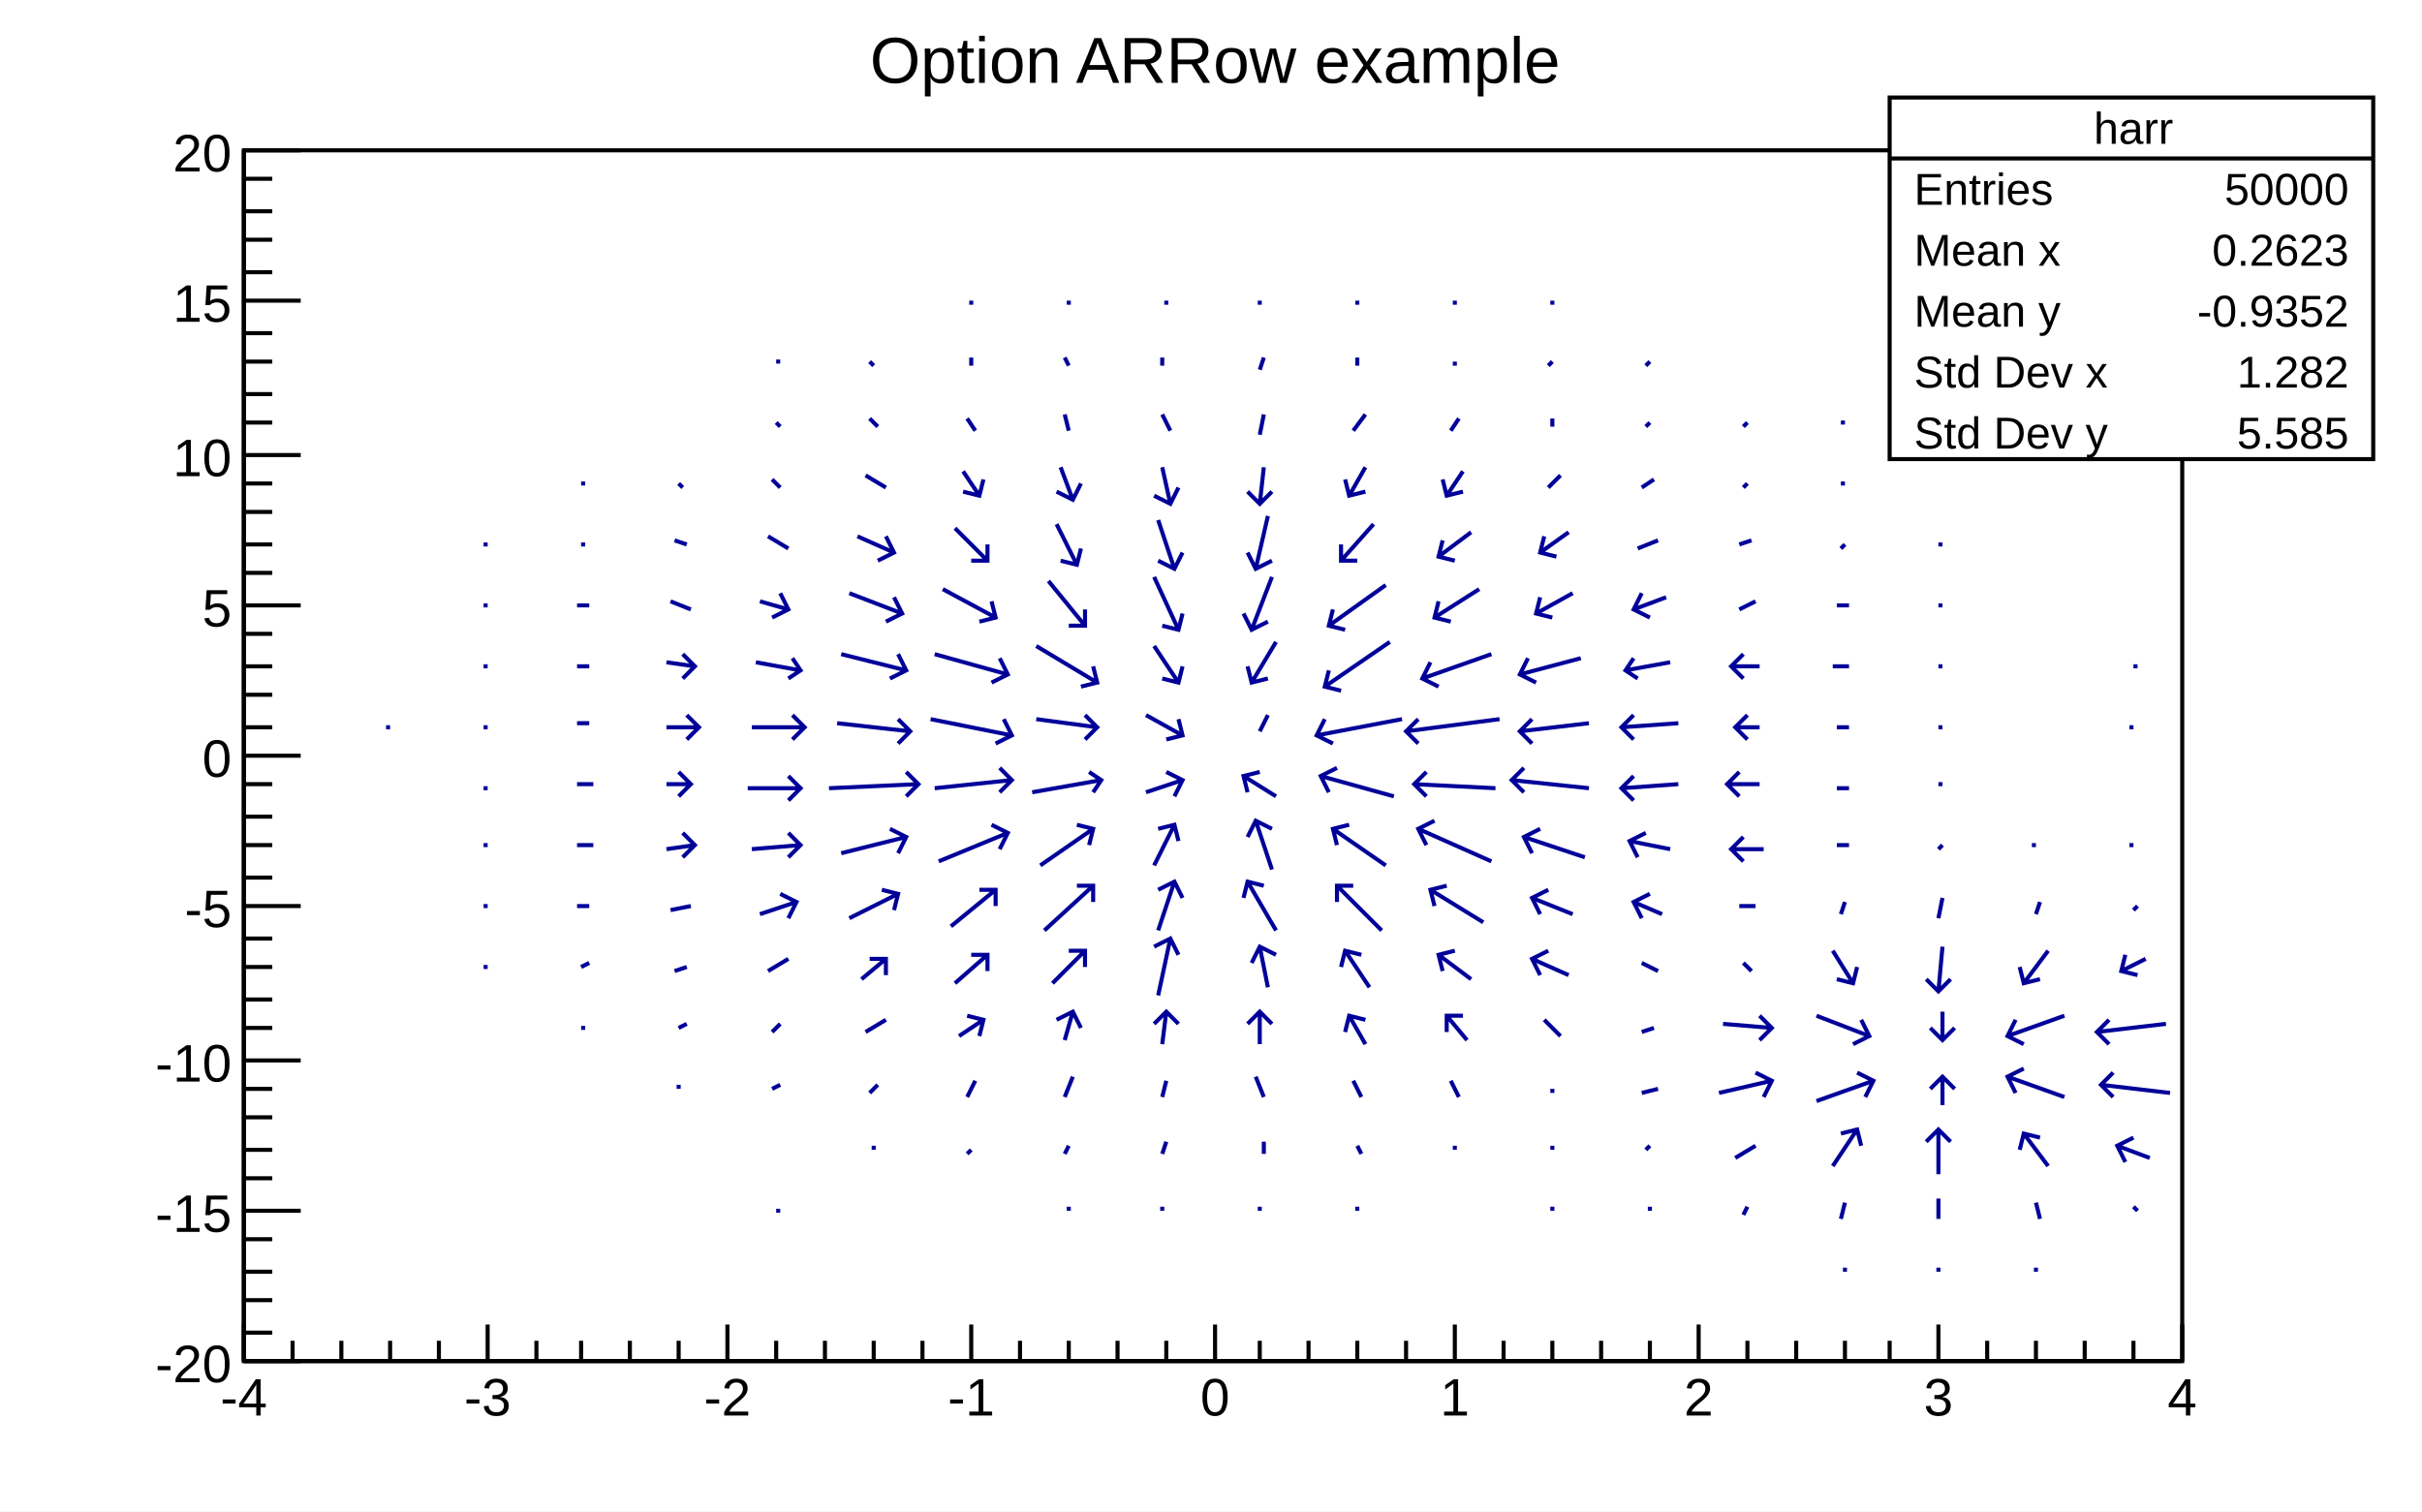
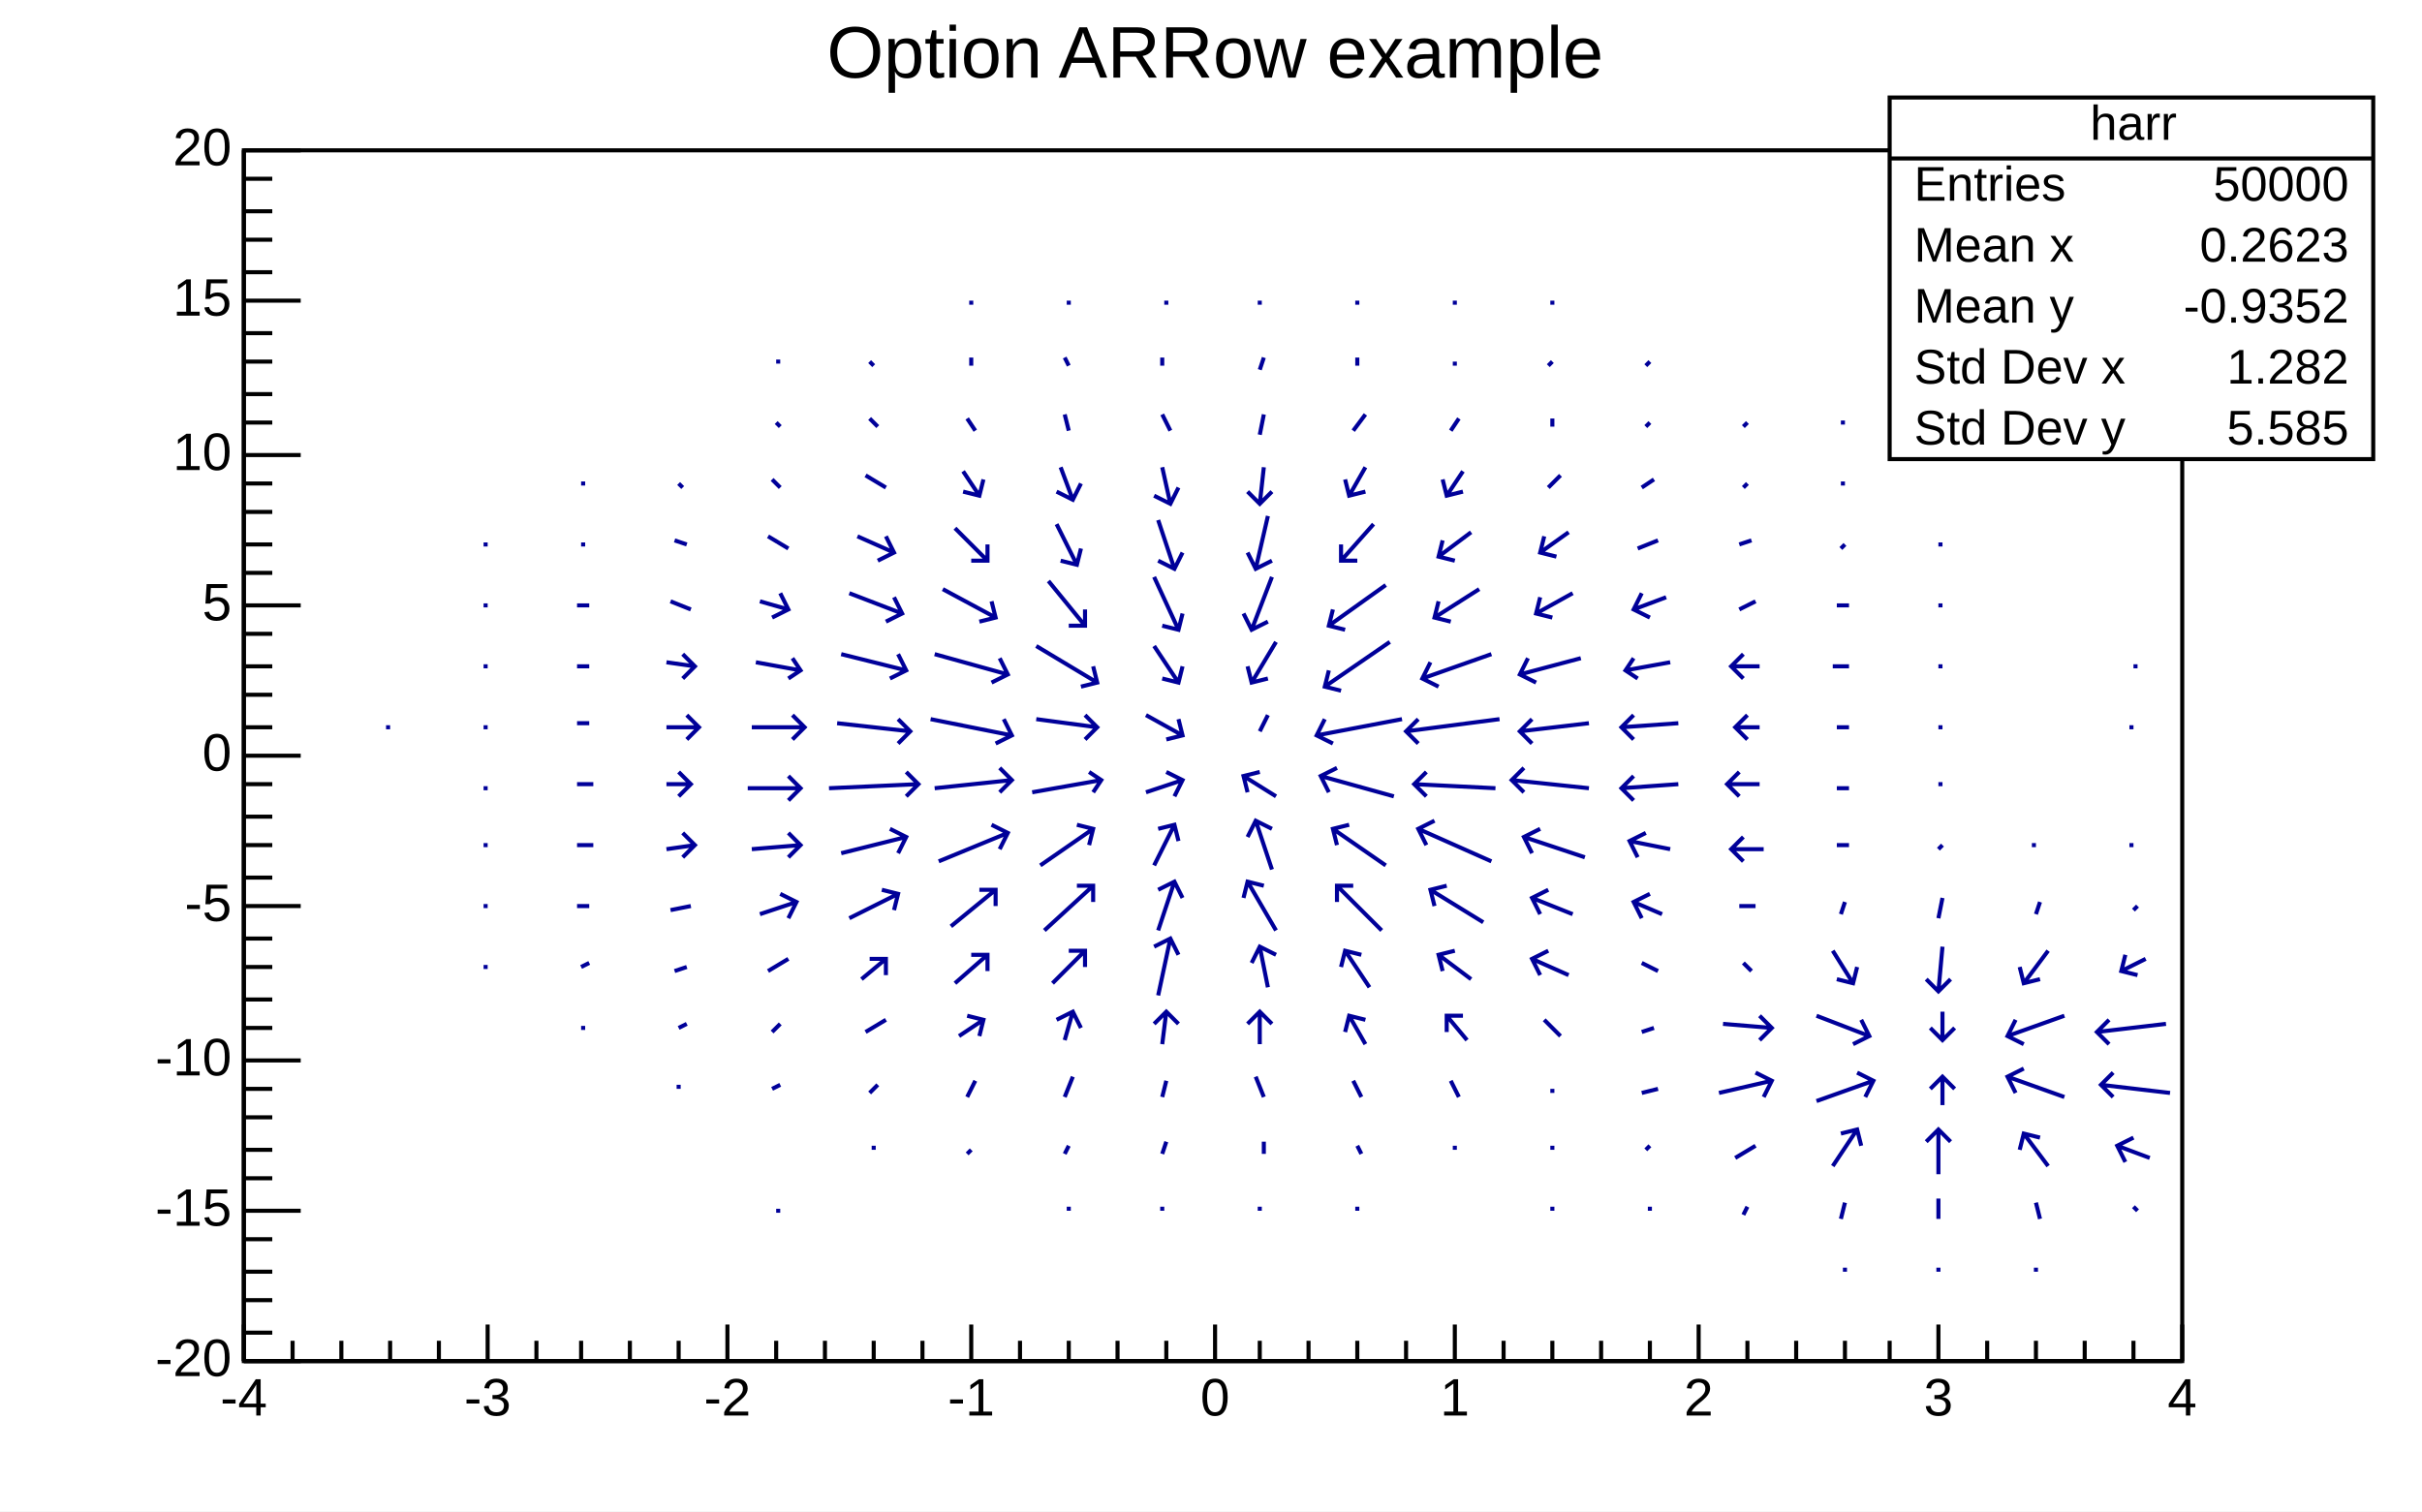
- <svg xmlns="http://www.w3.org/2000/svg" viewBox="0 0 596 372" preserveAspectRatio="none" width="596" height="372">
+ <svg xmlns="http://www.w3.org/2000/svg" width="596" height="372" viewBox="0 0 596 372" preserveAspectRatio="none">
  <path d="M0,0H596V372H0Z" style="fill: white;" />
  <g>
    <g transform="translate(60,37)">
      <path d="M0,0H477V298H0Z" style="fill: white; stroke: black; stroke-width: 1;" />
      <svg x="0" y="0" overflow="hidden" width="477" height="298" viewBox="0 0 477 298">
        <g>
-           <path d="M35,142h1M59,201h1M59,186h1M59,171h1M59,157h1M59,142h1M59,127h1M59,112h1M59,97h1M83,216h1M83,201l2,-1M82,186h3M82,171h4M82,156h4M82,141h3M82,127h3M82,112h3M83,97h1M83,82h1M107,231v-1M107,216l2,-1M106,202l3,-1M105,187l5,-1M104,172l7,-1m-3,3l3,-3l-3,-3M104,156h6m-3,3l3,-3l-3,-3M104,142h8m-3,3l3,-3l-3,-3M104,126l7,1m-3,3l3,-3l-3,-3M105,111l5,2M106,96l3,1M107,82l1,1M131,261h1M130,231l2,-1M130,217l2,-2M129,202l5,-3M127,188l9,-3m-2,4l2,-4l-4,-2M125,172l12,-1m-3,3l3,-3l-3,-3M124,157h13m-3,3l3,-3l-3,-3M125,142h13m-3,3l3,-3l-3,-3M126,126l11,2m-3,2l3,-2l-2,-3M127,111l7,2m-4,2l4,-2l-2,-4M129,95l5,3M130,81l2,2M131,67l1,1M131,52h1M155,246v-1M154,232l2,-2M153,217l5,-3M152,204l6,-5m0,4v-4h-4M149,189l12,-6m-1,4l1,-4l-4,-1M147,173l16,-4m-2,4l2,-4l-4,-2M144,157l22,-1m-3,3l3,-3l-3,-3M146,141l18,2m-3,3l3,-3l-3,-3M147,124l16,4m-4,2l4,-2l-2,-4M149,109l13,5m-4,2l4,-2l-2,-4M151,95l9,4m-4,2l4,-2l-2,-4M153,80l5,3M154,66l2,2M154,52l1,1M178,247l1,-1M178,233l2,-4M176,218l6,-4m-1,4l1,-4l-4,-1M175,205l8,-7m0,4v-4h-4M174,191l11,-9m0,4v-4h-4M171,175l17,-7m-2,4l2,-4l-4,-2M170,157l19,-2m-3,3l3,-3l-3,-3M169,140l20,4m-4,2l4,-2l-2,-4M170,124l18,5m-4,2l4,-2l-2,-4M172,108l13,7m-4,1l4,-1l-1,-4M175,93l8,8m-4,0h4v-4M177,79l4,6m-4,-1l4,1l1,-4M178,66l2,3M179,51v2M179,37v1M203,261v-1M202,247l1,-2M202,233l2,-5M202,219l2,-7m2,4l-2,-4l-4,2M199,205l8,-8m0,4v-4h-4M197,192l12,-11m0,4v-4h-4M196,176l13,-9m-1,4l1,-4l-4,-1M194,158l17,-3m-2,3l2,-3l-3,-2M195,140l15,2m-3,3l3,-3l-3,-3M195,122l15,9m-4,1l4,-1l-1,-4M198,106l9,11m-4,0h4v-4M200,92l5,10m-4,-1l4,1l1,-4M201,78l3,8m-4,-2l4,2l2,-4M202,65l1,4M202,51l1,2M203,37v1M226,261v-1M226,247l1,-3M226,233l1,-4M226,220l1,-8m3,3l-3,-3l-3,3M225,208l3,-14m2,4l-2,-4l-4,2M225,192l4,-12m2,4l-2,-4l-4,2M224,176l5,-10m1,4l-1,-4l-4,1M222,158l9,-3m-2,4l2,-4l-4,-2M222,139l9,5m-4,1l4,-1l-1,-4M224,122l6,9m-4,-1l4,1l1,-4M224,105l6,13m-4,-1l4,1l1,-4M225,91l4,12m-4,-2l4,2l2,-4M226,78l2,9m-4,-2l4,2l2,-4M226,65l2,4M226,51v2M227,37v1M250,261v-1M251,247v-3M251,233l-2,-5M250,220v-8m3,3l-3,-3l-3,3M252,206l-2,-10m4,2l-4,-2l-2,4M254,192l-7,-12m4,1l-4,-1l-1,4M253,177l-4,-12m4,2l-4,-2l-2,4M254,159l-8,-5m4,-1l-4,1l1,4M252,139l-2,4M254,121l-6,10m-1,-4l1,4l4,-1M253,105l-5,13m-2,-4l2,4l4,-2M252,90l-3,13m-2,-4l2,4l4,-2M251,78l-1,9m-3,-3l3,3l3,-3M251,65l-1,5M251,51l-1,3M250,37v1M274,261v-1M275,247l-1,-2M275,233l-2,-4M276,220l-4,-7m4,1l-4,-1l-1,4M277,206l-6,-9m4,1l-4,-1l-1,4M280,192l-11,-11m4,0h-4v4M281,176l-13,-9m4,-1l-4,1l1,4M283,159l-18,-5m4,-2l-4,2l2,4M285,140l-21,4m2,-4l-2,4l4,2M282,121l-16,11m1,-4l-1,4l4,1M281,107l-14,10m1,-4l-1,4l4,1M278,92l-8,9m0,-4v4h4M276,78l-4,7m-1,-4l1,4l4,-1M276,65l-3,4M274,51v2M274,37v1M298,246v-1M299,233l-2,-4M301,219l-5,-6m4,0h-4v4M302,204l-8,-6m4,-1l-4,1l1,4M305,190l-13,-8m4,-1l-4,1l1,4M307,175l-18,-8m4,-2l-4,2l2,4M308,157l-20,-1m3,-3l-3,3l3,3M309,140l-23,3m3,-3l-3,3l3,3M307,124l-17,6m2,-4l-2,4l4,2M304,108l-11,7m1,-4l-1,4l4,1M302,94l-8,6m1,-4l-1,4l4,1M300,79l-4,6m-1,-4l1,4l4,-1M299,66l-2,3M298,52v1M298,37v1M322,261v-1M322,246v-1M322,232v-1M324,218l-4,-4M326,203l-9,-4m4,-2l-4,2l2,4M327,188l-10,-4m4,-2l-4,2l2,4M330,174l-15,-5m4,-2l-4,2l2,4M331,157l-19,-2m3,-3l-3,3l3,3M331,141l-17,2m3,-3l-3,3l3,3M329,125l-15,4m2,-4l-2,4l4,2M327,109l-9,5m1,-4l-1,4l4,1M326,94l-7,5m1,-4l-1,4l4,1M324,80l-3,3M322,66v2M322,52l-1,1M322,37v1M346,261v-1M345,246l1,-1M344,232l4,-1M344,217l3,-1M348,202l-4,-2M349,188l-7,-3m4,-2l-4,2l2,4M351,172l-10,-2m4,-2l-4,2l2,4M353,156l-14,1m3,-3l-3,3l3,3M353,141l-14,1m3,-3l-3,3l3,3M351,126l-11,2m2,-3l-2,3l3,2M350,110l-8,3m2,-4l-2,4l4,2M348,96l-5,2M347,81l-3,2M346,67l-1,1M346,52l-1,1M369,262l1,-2M367,248l5,-3M363,232l13,-3m-2,4l2,-4l-4,-2M364,215l12,1m-3,3l3,-3l-3,-3M369,200l2,2M372,186h-4M374,172h-8m3,-3l-3,3l3,3M373,156h-8m3,-3l-3,3l3,3M373,142h-6m3,-3l-3,3l3,3M373,127h-7m3,-3l-3,3l3,3M372,111l-4,2M371,96l-3,1M370,82l-1,1M370,67l-1,1M394,276v-1M393,263l1,-4M391,250l6,-9m1,4l-1,-4l-4,1M387,234l14,-5m-2,4l2,-4l-4,-2M387,213l13,5m-4,2l4,-2l-2,-4M391,197l5,8m-4,-1l4,1l1,-4M394,185l-1,3M395,171h-3M395,157h-3M395,142h-3M395,127h-4M395,112h-3M394,97l-1,1M394,82h-1M394,67h-1M417,276v-1M417,263v-5M417,252v-11m3,3l-3,-3l-3,3M418,235v-7m3,3l-3,-3l-3,3M418,212v7m-3,-3l3,3l3,-3M418,196l-1,11m-3,-3l3,3l3,-3M418,184l-1,5M418,171l-1,1M418,156h-1M418,142h-1M418,127h-1M418,112h-1M418,97h-1M441,276v-1M442,263l-1,-4M444,250l-6,-8m4,1l-4,-1l-1,4M448,233l-14,-5m4,-2l-4,2l2,4M448,213l-14,5m2,-4l-2,4l4,2M444,197l-6,8m-1,-4l1,4l4,-1M442,185l-1,3M441,171h-1M466,261l-1,-1M469,248l-8,-3m4,-2l-4,2l2,4M474,232l-17,-2m3,-3l-3,3l3,3M473,215l-17,2m3,-3l-3,3l3,3M468,199l-6,3m1,-4l-1,4l4,1M466,186l-1,1M465,171h-1M465,142h-1M466,127h-1" style="fill: none; stroke: #000099; stroke-width: 1;" />
+           <path d="M35,142h1M59,201h1M59,186h1M59,171h1M59,157h1M59,142h1M59,127h1M59,112h1M59,97h1M83,216h1M83,201l2,-1M82,186h3M82,171h4M82,156h4M82,141h3M82,127h3M82,112h3M83,97h1M83,82h1M107,231v-1M107,216l2,-1M106,202l3,-1M105,187l5,-1M104,172l7,-1m-3,3l3,-3l-3,-3M104,156h6m-3,3l3,-3l-3,-3M104,142h8m-3,3l3,-3l-3,-3M104,126l7,1m-3,3l3,-3l-3,-3M105,111l5,2M106,96l3,1M107,82l1,1M131,261h1M130,231l2,-1M130,217l2,-2M129,202l5,-3M127,188l9,-3m-2,4l2,-4l-4,-2M125,172l12,-1m-3,3l3,-3l-3,-3M124,157h13m-3,3l3,-3l-3,-3M125,142h13m-3,3l3,-3l-3,-3M126,126l11,2m-3,2l3,-2l-2,-3M127,111l7,2m-4,2l4,-2l-2,-4M129,95l5,3M130,81l2,2M131,67l1,1M131,52h1M155,246v-1M154,232l2,-2M153,217l5,-3M152,204l6,-5m0,4v-4h-4M149,189l12,-6m-1,4l1,-4l-4,-1M147,173l16,-4m-2,4l2,-4l-4,-2M144,157l22,-1m-3,3l3,-3l-3,-3M146,141l18,2m-3,3l3,-3l-3,-3M147,124l16,4m-4,2l4,-2l-2,-4M149,109l13,5m-4,2l4,-2l-2,-4M151,95l9,4m-4,2l4,-2l-2,-4M153,80l5,3M154,66l2,2M154,52l1,1M178,247l1,-1M178,233l2,-4M176,218l6,-4m-1,4l1,-4l-4,-1M175,205l8,-7m0,4v-4h-4M174,191l11,-9m0,4v-4h-4M171,175l17,-7m-2,4l2,-4l-4,-2M170,157l19,-2m-3,3l3,-3l-3,-3M169,140l20,4m-4,2l4,-2l-2,-4M170,124l18,5m-4,2l4,-2l-2,-4M172,108l13,7m-4,1l4,-1l-1,-4M175,93l8,8m-4,0h4v-4M177,79l4,6m-4,-1l4,1l1,-4M178,66l2,3M179,51v2M179,37v1M203,261v-1M202,247l1,-2M202,233l2,-5M202,219l2,-7m2,4l-2,-4l-4,2M199,205l8,-8m0,4v-4h-4M197,192l12,-11m0,4v-4h-4M196,176l13,-9m-1,4l1,-4l-4,-1M194,158l17,-3m-2,3l2,-3l-3,-2M195,140l15,2m-3,3l3,-3l-3,-3M195,122l15,9m-4,1l4,-1l-1,-4M198,106l9,11m-4,0h4v-4M200,92l5,10m-4,-1l4,1l1,-4M201,78l3,8m-4,-2l4,2l2,-4M202,65l1,4M202,51l1,2M203,37v1M226,261v-1M226,247l1,-3M226,233l1,-4M226,220l1,-8m3,3l-3,-3l-3,3M225,208l3,-14m2,4l-2,-4l-4,2M225,192l4,-12m2,4l-2,-4l-4,2M224,176l5,-10m1,4l-1,-4l-4,1M222,158l9,-3m-2,4l2,-4l-4,-2M222,139l9,5m-4,1l4,-1l-1,-4M224,122l6,9m-4,-1l4,1l1,-4M224,105l6,13m-4,-1l4,1l1,-4M225,91l4,12m-4,-2l4,2l2,-4M226,78l2,9m-4,-2l4,2l2,-4M226,65l2,4M226,51v2M227,37v1M250,261v-1M251,247v-3M251,233l-2,-5M250,220v-8m3,3l-3,-3l-3,3M252,206l-2,-10m4,2l-4,-2l-2,4M254,192l-7,-12m4,1l-4,-1l-1,4M253,177l-4,-12m4,2l-4,-2l-2,4M254,159l-8,-5m4,-1l-4,1l1,4M252,139l-2,4M254,121l-6,10m-1,-4l1,4l4,-1M253,105l-5,13m-2,-4l2,4l4,-2M252,90l-3,13m-2,-4l2,4l4,-2M251,78l-1,9m-3,-3l3,3l3,-3M251,65l-1,5M251,51l-1,3M250,37v1M274,261v-1M275,247l-1,-2M275,233l-2,-4M276,220l-4,-7m4,1l-4,-1l-1,4M277,206l-6,-9m4,1l-4,-1l-1,4M280,192l-11,-11m4,0h-4v4M281,176l-13,-9m4,-1l-4,1l1,4M283,159l-18,-5m4,-2l-4,2l2,4M285,140l-21,4m2,-4l-2,4l4,2M282,121l-16,11m1,-4l-1,4l4,1M281,107l-14,10m1,-4l-1,4l4,1M278,92l-8,9m0,-4v4h4M276,78l-4,7m-1,-4l1,4l4,-1M276,65l-3,4M274,51v2M274,37v1M298,246v-1M299,233l-2,-4M301,219l-5,-6m4,0h-4v4M302,204l-8,-6m4,-1l-4,1l1,4M305,190l-13,-8m4,-1l-4,1l1,4M307,175l-18,-8m4,-2l-4,2l2,4M308,157l-20,-1m3,-3l-3,3l3,3M309,140l-23,3m3,-3l-3,3l3,3M307,124l-17,6m2,-4l-2,4l4,2M304,108l-11,7m1,-4l-1,4l4,1M302,94l-8,6m1,-4l-1,4l4,1M300,79l-4,6m-1,-4l1,4l4,-1M299,66l-2,3M298,52v1M298,37v1M322,261v-1M322,246v-1M322,232v-1M324,218l-4,-4M326,203l-9,-4m4,-2l-4,2l2,4M327,188l-10,-4m4,-2l-4,2l2,4M330,174l-15,-5m4,-2l-4,2l2,4M331,157l-19,-2m3,-3l-3,3l3,3M331,141l-17,2m3,-3l-3,3l3,3M329,125l-15,4m2,-4l-2,4l4,2M327,109l-9,5m1,-4l-1,4l4,1M326,94l-7,5m1,-4l-1,4l4,1M324,80l-3,3M322,66v2M322,52l-1,1M322,37v1M346,261v-1M345,246l1,-1M344,232l4,-1M344,217l3,-1M348,202l-4,-2M349,188l-7,-3m4,-2l-4,2l2,4M351,172l-10,-2m4,-2l-4,2l2,4M353,156l-14,1m3,-3l-3,3l3,3M353,141l-14,1m3,-3l-3,3l3,3M351,126l-11,2m2,-3l-2,3l3,2M350,110l-8,3m2,-4l-2,4l4,2M348,96l-5,2M347,81l-3,2M346,67l-1,1M346,52l-1,1M369,262l1,-2M367,248l5,-3M363,232l13,-3m-2,4l2,-4l-4,-2M364,215l12,1m-3,3l3,-3l-3,-3M369,200l2,2M372,186h-4M374,172h-8m3,-3l-3,3l3,3M373,156h-8m3,-3l-3,3l3,3M373,142h-6m3,-3l-3,3l3,3M373,127h-7m3,-3l-3,3l3,3M372,111l-4,2M371,96l-3,1M370,82l-1,1M370,67l-1,1M394,276v-1M393,263l1,-4M391,250l6,-9m1,4l-1,-4l-4,1M387,234l14,-5m-2,4l2,-4l-4,-2M387,213l13,5m-4,2l4,-2l-2,-4M391,197l5,8m-4,-1l4,1l1,-4M394,185l-1,3M395,171h-3M395,157h-3M395,142h-3M395,127h-4M395,112h-3M394,97l-1,1M394,82h-1M394,67h-1M417,276v-1M417,263v-5M417,252v-11m3,3l-3,-3l-3,3M418,235v-7m3,3l-3,-3l-3,3M418,212v7m-3,-3l3,3l3,-3M418,196l-1,11m-3,-3l3,3l3,-3M418,184l-1,5M418,171l-1,1M418,156h-1M418,142h-1M418,127h-1M418,112h-1M418,97h-1M441,276v-1M442,263l-1,-4M444,250l-6,-8m4,1l-4,-1l-1,4M448,233l-14,-5m4,-2l-4,2l2,4M448,213l-14,5m2,-4l-2,4l4,2M444,197l-6,8m-1,-4l1,4l4,-1M442,185l-1,3M441,171h-1M466,261l-1,-1M469,248l-8,-3m4,-2l-4,2l2,4M474,232l-17,-2m3,-3l-3,3l3,3M473,215l-17,2m3,-3l-3,3l3,3M468,199l-6,3m1,-4l-1,4l4,1M466,186l-1,1M465,171h-1M465,142h-1M466,127h-1" style="fill: none; stroke: rgb(0, 0, 153); stroke-width: 1;" />
        </g>
      </svg>
      <g>
        <g transform="translate(0,298)">
          <path d="M0,0h477M0,-9V0M12,-5V0M24,-5V0M36,-5V0M48,-5V0M60,-9V0M72,-5V0M83,-5V0M95,-5V0M107,-5V0M119,-9V0M131,-5V0M143,-5V0M155,-5V0M167,-5V0M179,-9V0M191,-5V0M203,-5V0M215,-5V0M227,-5V0M239,-9V0M250,-5V0M262,-5V0M274,-5V0M286,-5V0M298,-9V0M310,-5V0M322,-5V0M334,-5V0M346,-5V0M358,-9V0M370,-5V0M382,-5V0M394,-5V0M405,-5V0M417,-9V0M429,-5V0M441,-5V0M453,-5V0M465,-5V0M477,-9V0" style="stroke: black; stroke-width: 1;" />
-           <g font-family="Arial" font-size="13" space="preserve" fill="black" text-anchor="middle">
-             <text dy=".8em" transform="translate(0,3)">
-        -4
-       </text>
-             <text dy=".8em" transform="translate(60,3)">
-        -3
-       </text>
-             <text dy=".8em" transform="translate(119,3)">
-        -2
-       </text>
-             <text dy=".8em" transform="translate(179,3)">
-        -1
-       </text>
-             <text dy=".8em" transform="translate(239,3)">
-        0
-       </text>
-             <text dy=".8em" transform="translate(298,3)">
-        1
-       </text>
-             <text dy=".8em" transform="translate(358,3)">
-        2
-       </text>
-             <text dy=".8em" transform="translate(417,3)">
-        3
-       </text>
-             <text dy=".8em" transform="translate(477,3)">
-        4
-       </text>
+           <g font-family="Arial" font-size="13" xml:space="preserve" fill="black" text-anchor="middle">
+             <text dy=".8em" transform="translate(0,3)">-4</text>
+             <text dy=".8em" transform="translate(60,3)">-3</text>
+             <text dy=".8em" transform="translate(119,3)">-2</text>
+             <text dy=".8em" transform="translate(179,3)">-1</text>
+             <text dy=".8em" transform="translate(239,3)">0</text>
+             <text dy=".8em" transform="translate(298,3)">1</text>
+             <text dy=".8em" transform="translate(358,3)">2</text>
+             <text dy=".8em" transform="translate(417,3)">3</text>
+             <text dy=".8em" transform="translate(477,3)">4</text>
          </g>
        </g>
        <g>
          <path d="M0,0v298M14,298H0M7,291H0M7,283H0M7,276H0M7,268H0M14,261H0M7,253H0M7,246H0M7,238H0M7,231H0M14,224H0M7,216H0M7,209H0M7,201H0M7,194H0M14,186H0M7,179H0M7,171H0M7,164H0M7,156H0M14,149H0M7,142H0M7,134H0M7,127H0M7,119H0M14,112H0M7,104H0M7,97H0M7,89H0M7,82H0M14,75H0M7,67H0M7,60H0M7,52H0M7,45H0M14,37H0M7,30H0M7,22H0M7,15H0M7,7H0M14,0H0" style="stroke: black; stroke-width: 1;" />
-           <g font-family="Arial" font-size="13" space="preserve" fill="black" text-anchor="end">
-             <text dy=".4em" transform="translate(-3,298)">
-        -20
-       </text>
-             <text dy=".4em" transform="translate(-3,261)">
-        -15
-       </text>
-             <text dy=".4em" transform="translate(-3,224)">
-        -10
-       </text>
-             <text dy=".4em" transform="translate(-3,186)">
-        -5
-       </text>
-             <text dy=".4em" transform="translate(-3,149)">
-        0
-       </text>
-             <text dy=".4em" transform="translate(-3,112)">
-        5
-       </text>
-             <text dy=".4em" transform="translate(-3,75)">
-        10
-       </text>
-             <text dy=".4em" transform="translate(-3,37)">
-        15
-       </text>
-             <text dy=".4em" transform="translate(-3)">
-        20
-       </text>
+           <g font-family="Arial" font-size="13" xml:space="preserve" fill="black" text-anchor="end">
+             <text dominant-baseline="middle" transform="translate(-3,298)">-20</text>
+             <text dominant-baseline="middle" transform="translate(-3,261)">-15</text>
+             <text dominant-baseline="middle" transform="translate(-3,224)">-10</text>
+             <text dominant-baseline="middle" transform="translate(-3,186)">-5</text>
+             <text dominant-baseline="middle" transform="translate(-3,149)">0</text>
+             <text dominant-baseline="middle" transform="translate(-3,112)">5</text>
+             <text dominant-baseline="middle" transform="translate(-3,75)">10</text>
+             <text dominant-baseline="middle" transform="translate(-3,37)">15</text>
+             <text dominant-baseline="middle" transform="translate(-3)">20</text>
          </g>
        </g>
      </g>
    </g>
-     <g transform="translate(465,24)" font-family="Arial" font-size="11" space="preserve" fill="black">
+     <g transform="translate(465,24)" font-family="Arial" font-size="12" xml:space="preserve" fill="black">
      <path d="M0,0H119V89H0Z" style="fill: white; stroke: black; stroke-width: 1;" />
-       <text text-anchor="middle" dy=".4em" transform="translate(60,7)">
-     harr
-    </text>
-       <text text-anchor="start" dy=".4em" transform="translate(6,22)">
-     Entries
-    </text>
-       <text text-anchor="end" dy=".4em" transform="translate(113,22)">
-     50000
-    </text>
-       <text text-anchor="start" dy=".4em" transform="translate(6,37)">
-     Mean x
-    </text>
-       <text text-anchor="end" dy=".4em" transform="translate(113,37)">
-     0.2623
-    </text>
-       <text text-anchor="start" dy=".4em" transform="translate(6,52)">
-     Mean y
-    </text>
-       <text text-anchor="end" dy=".4em" transform="translate(113,52)">
-     -0.9352
-    </text>
-       <text text-anchor="start" dy=".4em" transform="translate(6,67)">
-     Std Dev x
-    </text>
-       <text text-anchor="end" dy=".4em" transform="translate(113,67)">
-     1.282
-    </text>
-       <text text-anchor="start" dy=".4em" transform="translate(6,82)">
-     Std Dev y
-    </text>
-       <text text-anchor="end" dy=".4em" transform="translate(113,82)">
-     5.585
-    </text>
+       <text text-anchor="middle" dominant-baseline="middle" transform="translate(60,7)">harr</text>
+       <text text-anchor="start" dominant-baseline="middle" transform="translate(6,22)">Entries</text>
+       <text text-anchor="end" dominant-baseline="middle" transform="translate(113,22)">50000</text>
+       <text text-anchor="start" dominant-baseline="middle" transform="translate(6,37)">Mean x</text>
+       <text text-anchor="end" dominant-baseline="middle" transform="translate(113,37)">0.2623</text>
+       <text text-anchor="start" dominant-baseline="middle" transform="translate(6,52)">Mean y</text>
+       <text text-anchor="end" dominant-baseline="middle" transform="translate(113,52)">-0.9352</text>
+       <text text-anchor="start" dominant-baseline="middle" transform="translate(6,67)">Std Dev x</text>
+       <text text-anchor="end" dominant-baseline="middle" transform="translate(113,67)">1.282</text>
+       <text text-anchor="start" dominant-baseline="middle" transform="translate(6,82)">Std Dev y</text>
+       <text text-anchor="end" dominant-baseline="middle" transform="translate(113,82)">5.585</text>
      <path d="M0,15h119" style="stroke: black; stroke-width: 1;" />
    </g>
-     <g transform="translate(185,2)" font-family="Arial" font-size="16" space="preserve">
-       <text fill="black" text-anchor="middle" dy=".4em" transform="translate(114,12)">
-     Option ARRow example
-    </text>
+     <g transform="translate(185,2)" font-family="Arial" font-size="18" xml:space="preserve">
+       <text fill="black" text-anchor="middle" dominant-baseline="middle" transform="translate(114,12)">Option ARRow example</text>
    </g>
  </g>
</svg>
